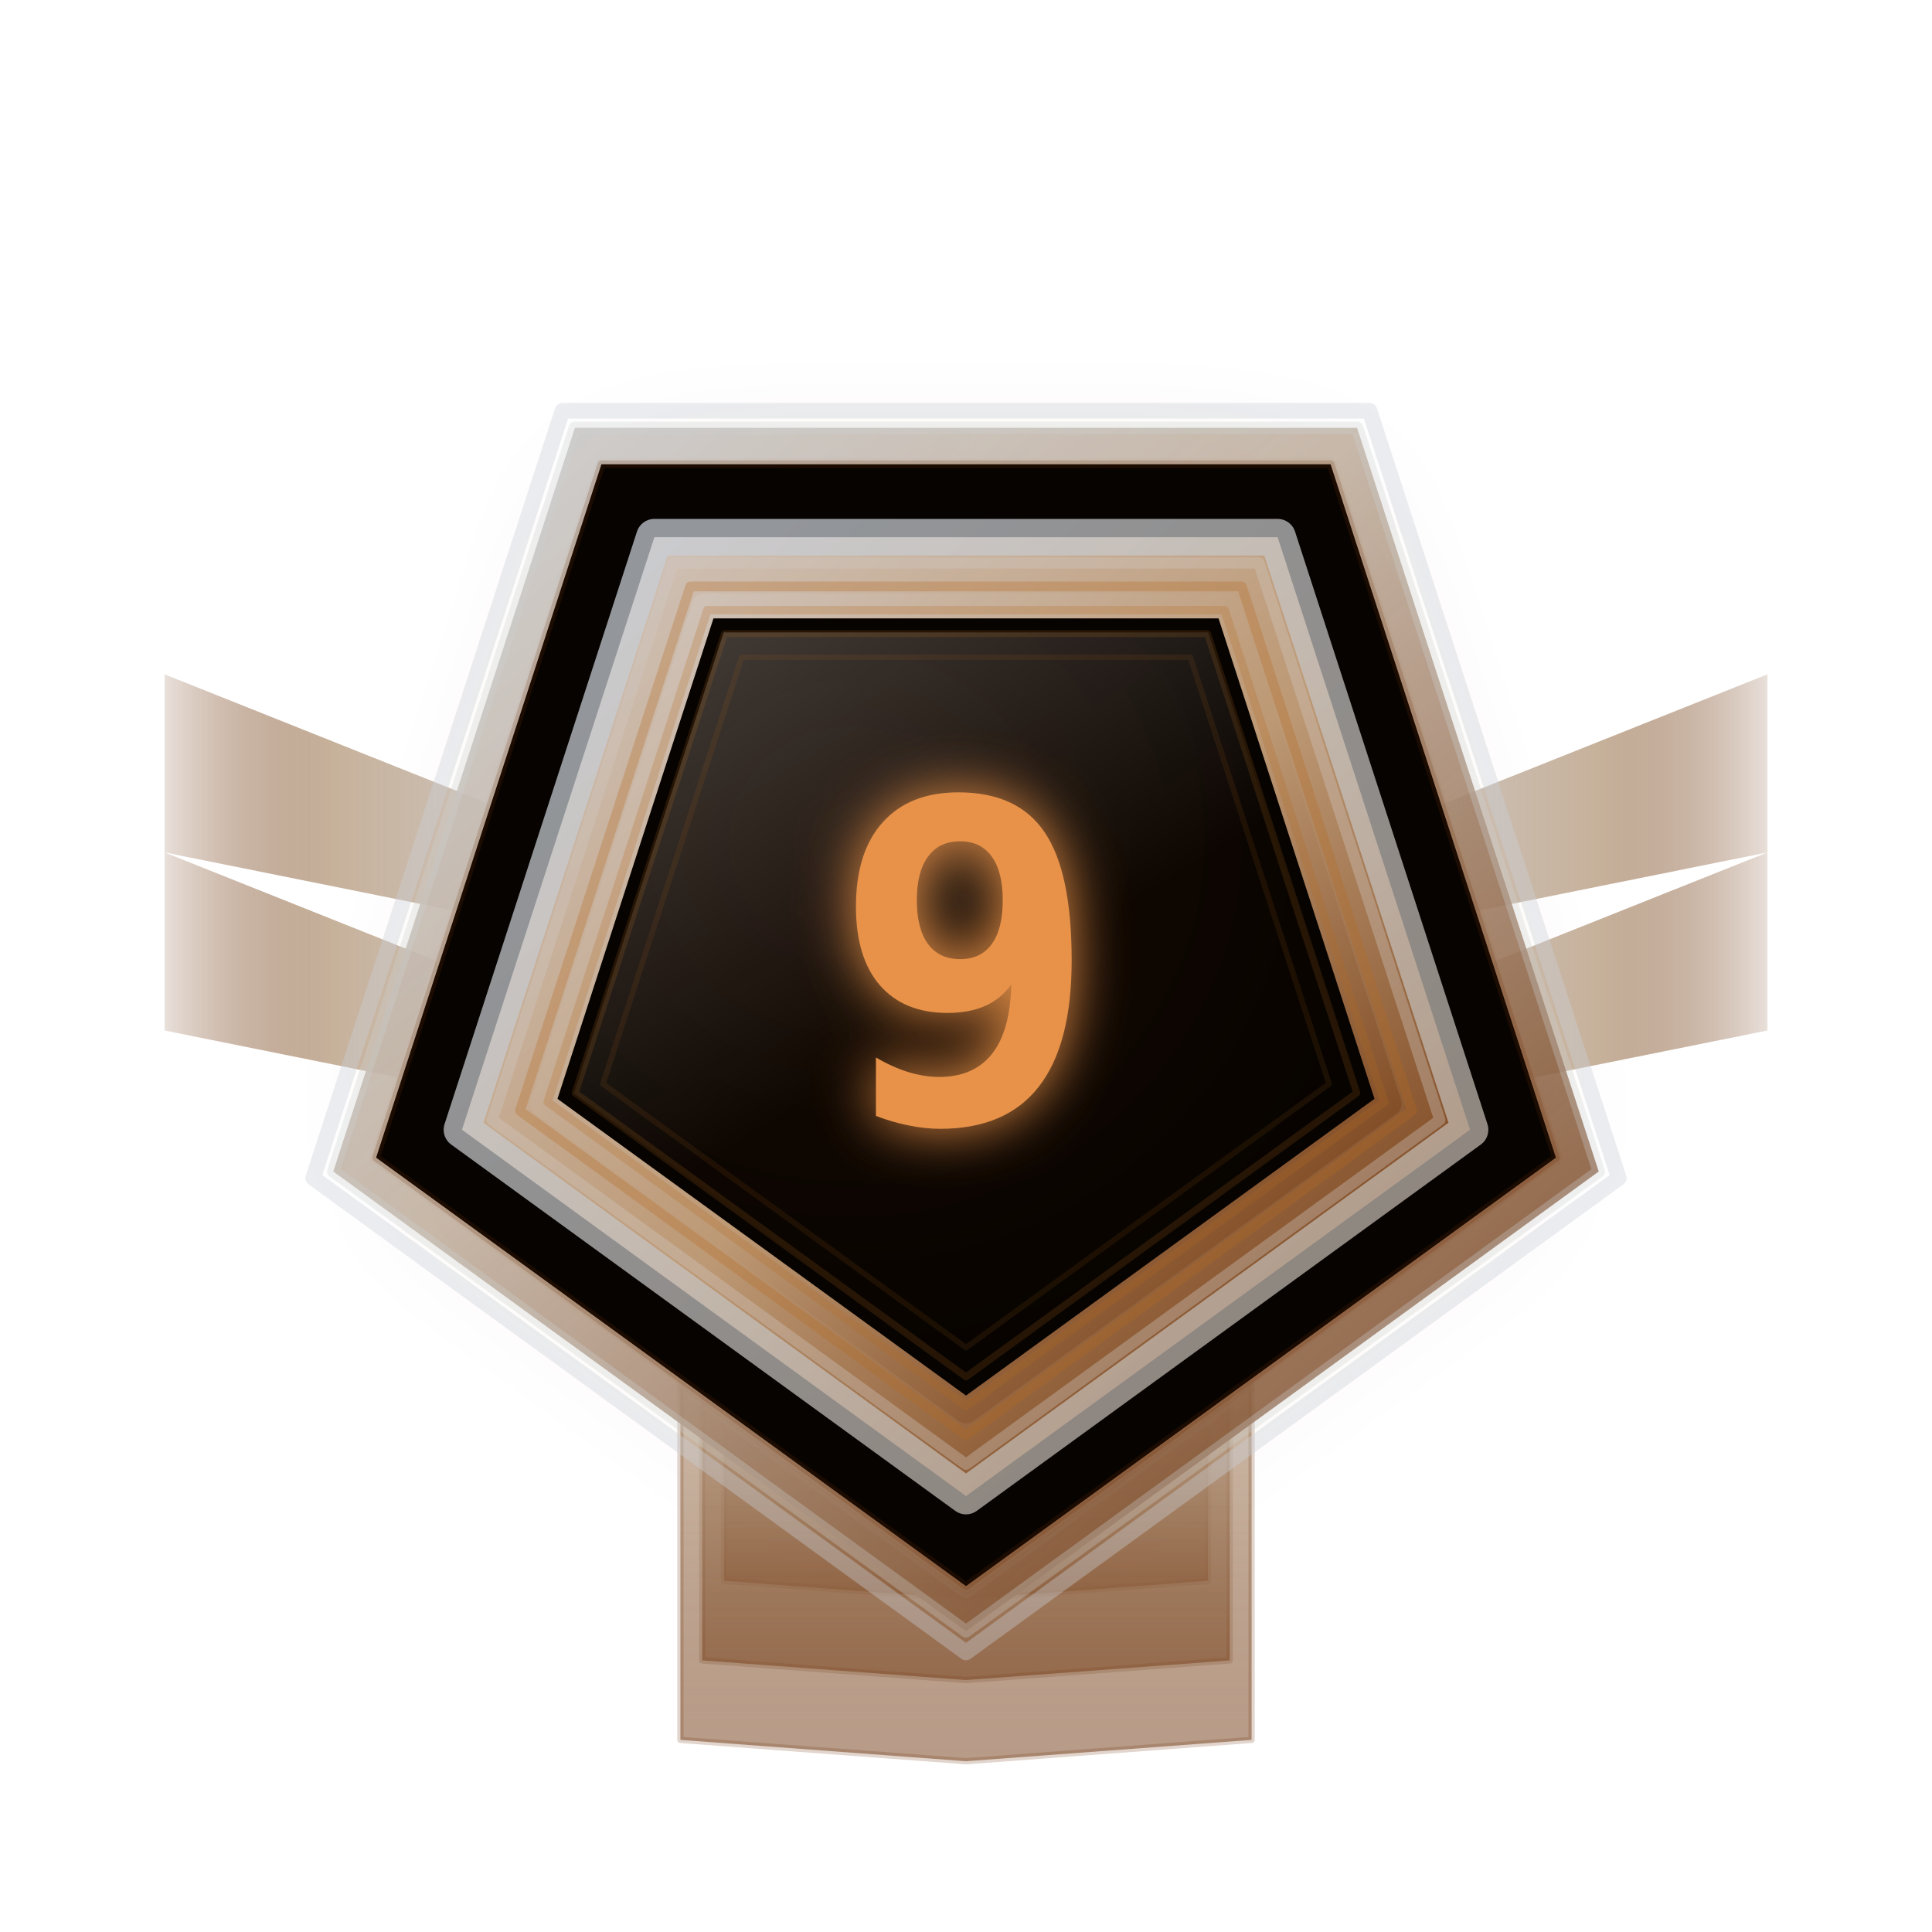
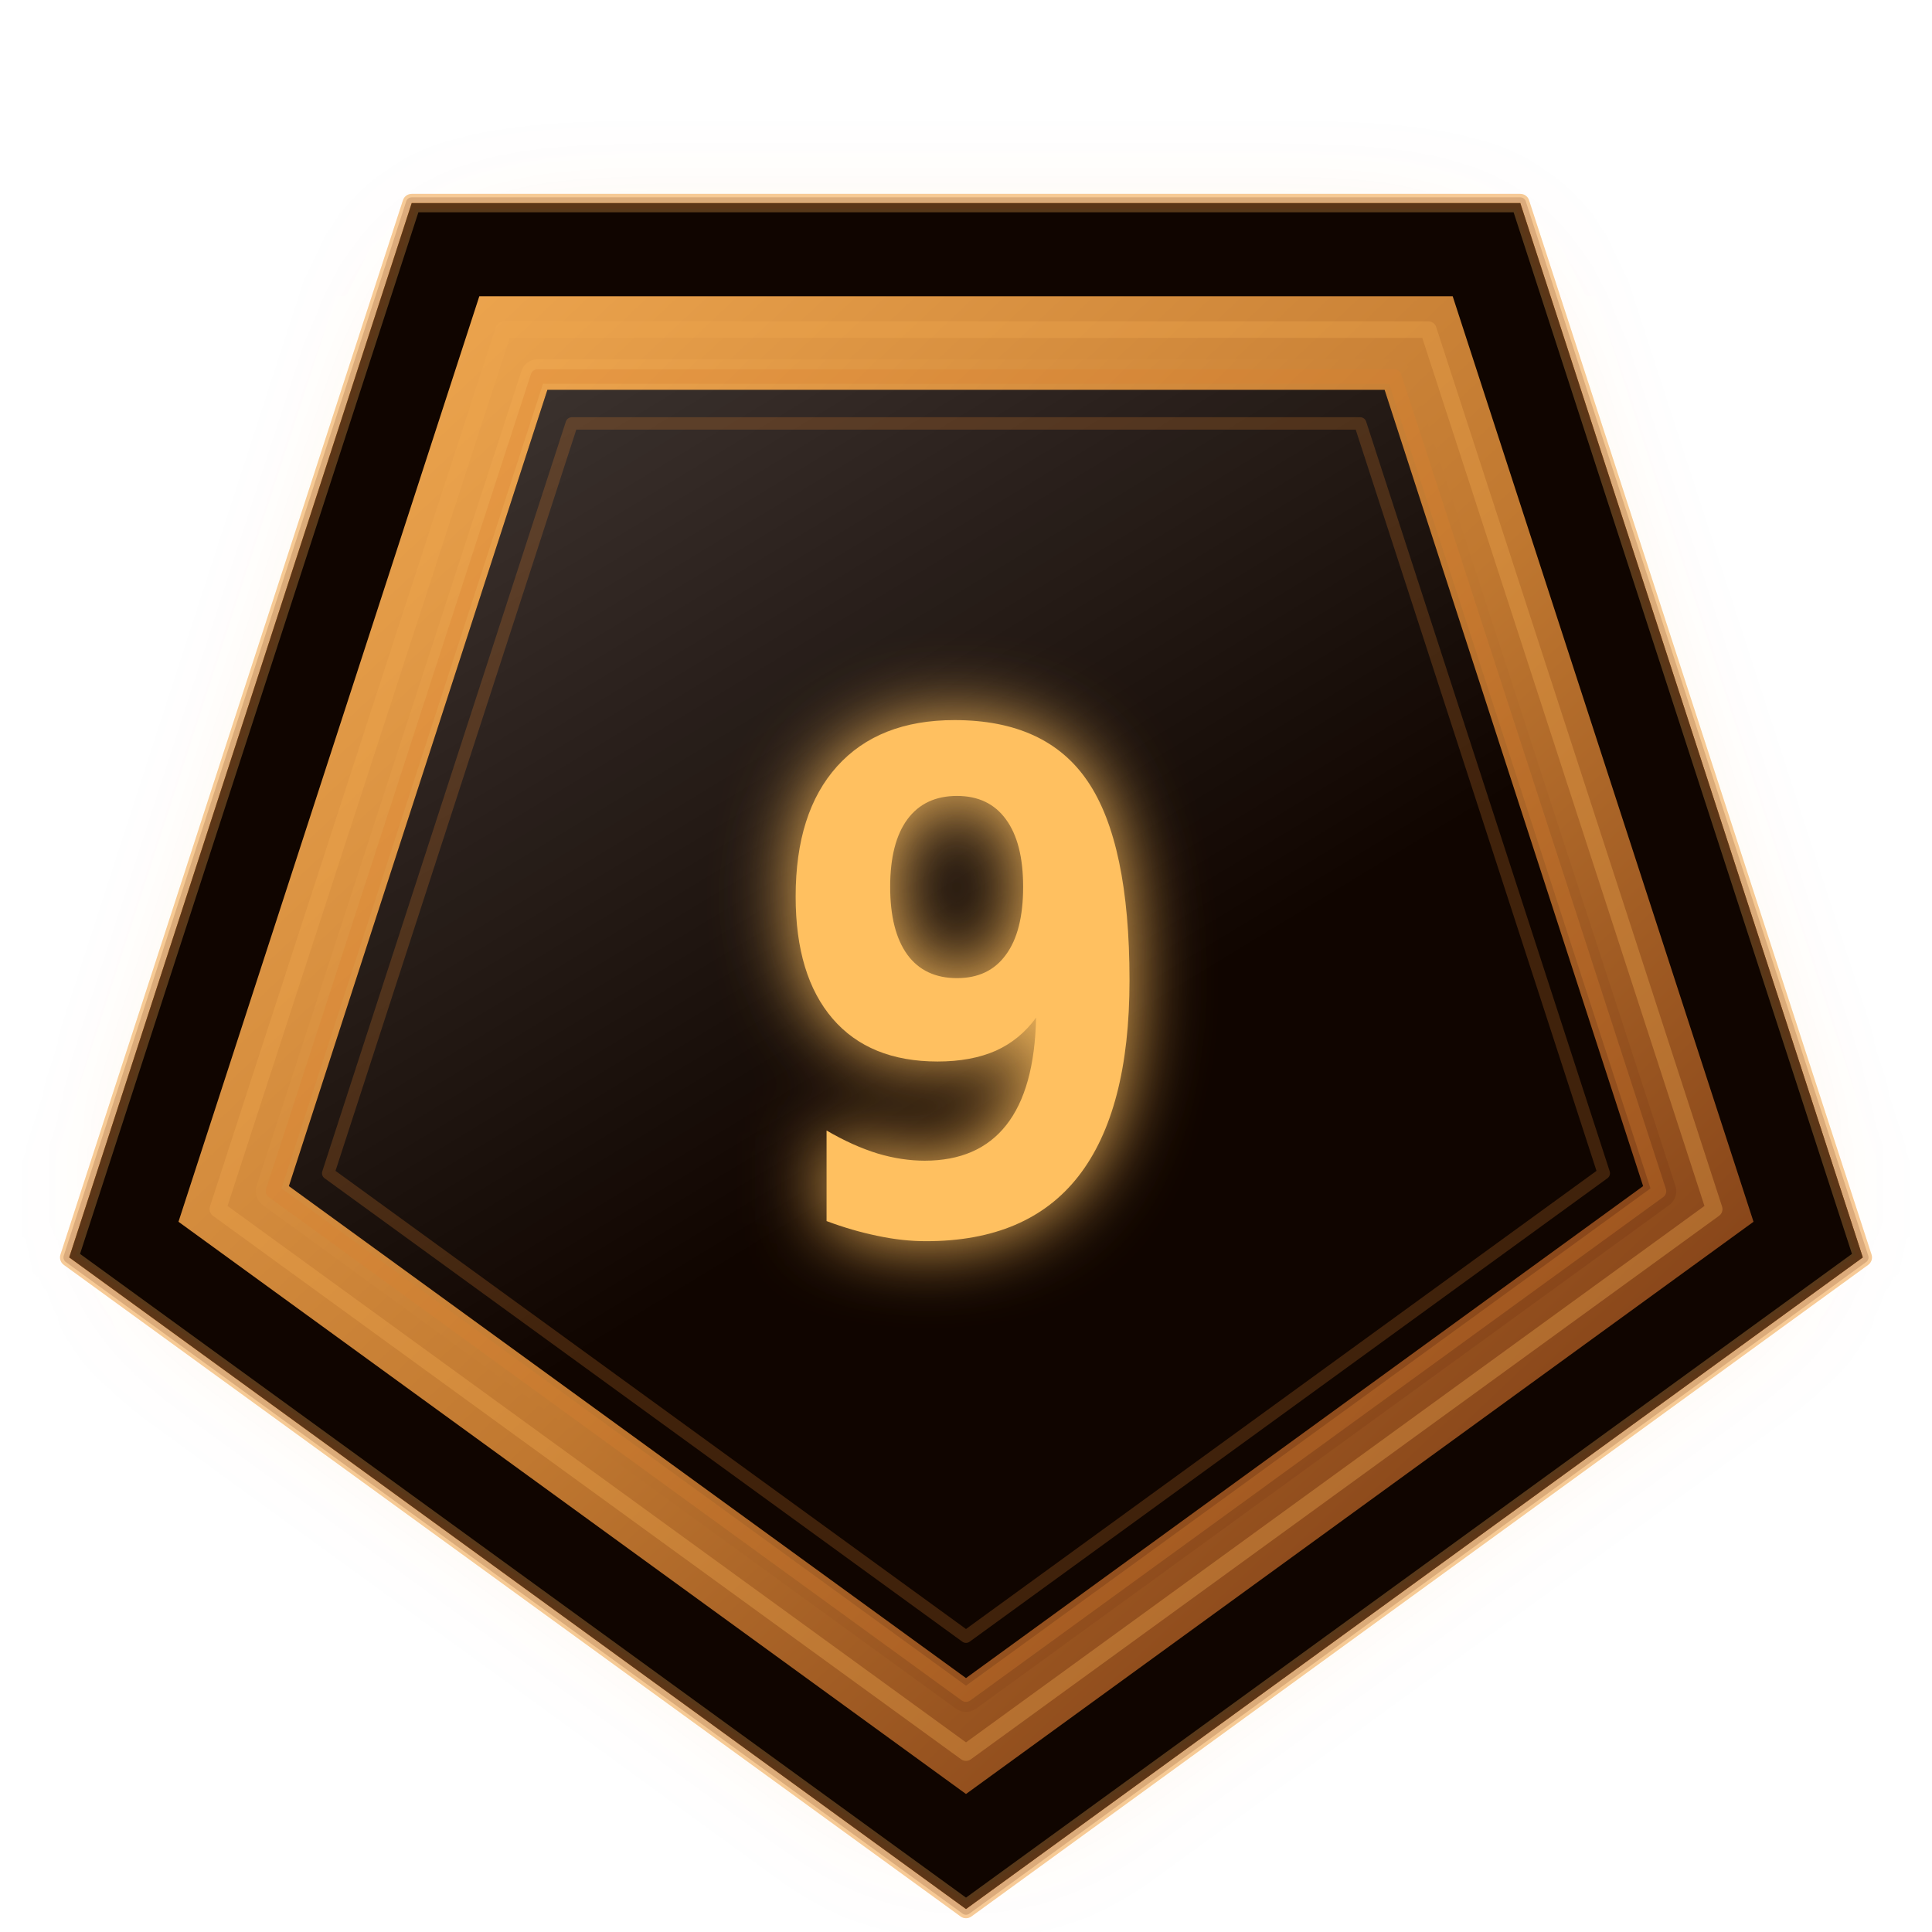
- <svg xmlns="http://www.w3.org/2000/svg" width="84" height="84" viewBox="-20 -20 124 124" overflow="visible" role="img" aria-label="Level 9 Badge">
+ <svg xmlns="http://www.w3.org/2000/svg" width="84" height="84" viewBox="0 0 84 84" role="img" aria-label="Level 9 Badge">
  <defs>
    <radialGradient id="bglv9" cx="35%" cy="28%" r="72%">
-       <stop offset="0%" stop-color="#160a02" />
-       <stop offset="100%" stop-color="#070300" />
+       <stop offset="0%" stop-color="#100500" />
+       <stop offset="100%" stop-color="#100500" />
    </radialGradient>
    <linearGradient id="rimlv9" x1="5%" y1="5%" x2="95%" y2="95%">
-       <stop offset="0%" stop-color="#d1c5bc" />
-       <stop offset="50%" stop-color="#bd9975" />
-       <stop offset="100%" stop-color="#6b3008" />
-     </linearGradient>
-     <linearGradient id="transRinglv9" x1="0%" y1="0%" x2="100%" y2="100%">
-       <stop offset="0%" stop-color="#cad3de" />
-       <stop offset="100%" stop-color="#c2b5a8" />
+       <stop offset="0%" stop-color="#f0a850" />
+       <stop offset="50%" stop-color="#c07830" />
+       <stop offset="100%" stop-color="#703010" />
    </linearGradient>
    <linearGradient id="shlv9" x1="18%" y1="0%" x2="82%" y2="100%">
-       <stop offset="0%" stop-color="white" stop-opacity="0.2" />
-       <stop offset="50%" stop-color="white" stop-opacity="0" />
+       <stop offset="0%" stop-color="white" stop-opacity="0.18" />
+       <stop offset="55%" stop-color="white" stop-opacity="0" />
    </linearGradient>
    <filter id="gllv9" x="-40%" y="-40%" width="180%" height="180%">
-       <feGaussianBlur stdDeviation="1.8" result="b" />
+       <feGaussianBlur stdDeviation="1.6" result="b" />
      <feMerge>
        <feMergeNode in="b" />
        <feMergeNode in="SourceGraphic" />
      </feMerge>
    </filter>
-     <filter id="halolv9" x="-80%" y="-80%" width="360%" height="360%">
-       <feGaussianBlur stdDeviation="5" result="b" />
+     <filter id="halolv9" x="-35%" y="-35%" width="170%" height="170%">
+       <feGaussianBlur stdDeviation="3.5" result="b" />
      <feMerge>
        <feMergeNode in="b" />
        <feMergeNode in="SourceGraphic" />
      </feMerge>
    </filter>
    <linearGradient id="pglv9_0" x1="5%" y1="0%" x2="95%" y2="100%">
-       <stop offset="0%" stop-color="#dab08d" stop-opacity="0.95" />
-       <stop offset="38%" stop-color="#bb8d60" stop-opacity="0.9" />
-       <stop offset="100%" stop-color="#6b3008" stop-opacity="0.85" />
+       <stop offset="0%" stop-color="#f0a850" stop-opacity="0.95" />
+       <stop offset="38%" stop-color="#c07830" stop-opacity="0.90" />
+       <stop offset="100%" stop-color="#703010" stop-opacity="0.85" />
    </linearGradient>
    <linearGradient id="pglv9_1" x1="5%" y1="0%" x2="95%" y2="100%">
-       <stop offset="0%" stop-color="#dab08d" stop-opacity="0.95" />
-       <stop offset="38%" stop-color="#bb8d60" stop-opacity="0.9" />
-       <stop offset="100%" stop-color="#6b3008" stop-opacity="0.85" />
+       <stop offset="0%" stop-color="#f0a850" stop-opacity="0.95" />
+       <stop offset="38%" stop-color="#c07830" stop-opacity="0.90" />
+       <stop offset="100%" stop-color="#703010" stop-opacity="0.85" />
    </linearGradient>
    <linearGradient id="pglv9_2" x1="5%" y1="0%" x2="95%" y2="100%">
-       <stop offset="0%" stop-color="#cdced0" stop-opacity="0.95" />
-       <stop offset="38%" stop-color="#c1b0a0" stop-opacity="0.9" />
-       <stop offset="100%" stop-color="#6b3008" stop-opacity="0.85" />
-     </linearGradient>
-     <linearGradient id="aplv9_0" x1="0%" y1="0%" x2="0%" y2="100%">
-       <stop offset="0%" stop-color="#d0c8c3" />
-       <stop offset="100%" stop-color="#6b3008" stop-opacity="0.65" />
-     </linearGradient>
-     <linearGradient id="aplv9_1" x1="0%" y1="0%" x2="0%" y2="100%">
-       <stop offset="0%" stop-color="#bfa78e" />
-       <stop offset="100%" stop-color="#6b3008" stop-opacity="0.65" />
-     </linearGradient>
-     <linearGradient id="aplv9_2" x1="0%" y1="0%" x2="0%" y2="100%">
-       <stop offset="0%" stop-color="#bfa78e" />
-       <stop offset="100%" stop-color="#6b3008" stop-opacity="0.65" />
-     </linearGradient>
-     <linearGradient id="csLlv9_0" x1="100%" y1="50%" x2="0%" y2="50%">
-       <stop offset="0%" stop-color="#d0c8c3" stop-opacity="1.0" />
-       <stop offset="55%" stop-color="#bfa78e" stop-opacity="0.88" />
-       <stop offset="100%" stop-color="#6b3008" stop-opacity="0.15" />
-     </linearGradient>
-     <linearGradient id="csRlv9_0" x1="0%" y1="50%" x2="100%" y2="50%">
-       <stop offset="0%" stop-color="#d0c8c3" stop-opacity="1.0" />
-       <stop offset="55%" stop-color="#bfa78e" stop-opacity="0.88" />
-       <stop offset="100%" stop-color="#6b3008" stop-opacity="0.15" />
-     </linearGradient>
-     <linearGradient id="csLlv9_1" x1="100%" y1="50%" x2="0%" y2="50%">
-       <stop offset="0%" stop-color="#d0c8c3" stop-opacity="1.0" />
-       <stop offset="55%" stop-color="#bfa78e" stop-opacity="0.88" />
-       <stop offset="100%" stop-color="#6b3008" stop-opacity="0.15" />
-     </linearGradient>
-     <linearGradient id="csRlv9_1" x1="0%" y1="50%" x2="100%" y2="50%">
-       <stop offset="0%" stop-color="#d0c8c3" stop-opacity="1.0" />
-       <stop offset="55%" stop-color="#bfa78e" stop-opacity="0.88" />
-       <stop offset="100%" stop-color="#6b3008" stop-opacity="0.15" />
+       <stop offset="0%" stop-color="#f0a850" stop-opacity="0.95" />
+       <stop offset="38%" stop-color="#c07830" stop-opacity="0.90" />
+       <stop offset="100%" stop-color="#703010" stop-opacity="0.85" />
    </linearGradient>
  </defs>
-   <path d="M42.00,76.02L9.65,52.51L22.00,14.48L62.00,14.48L74.35,52.51Z" fill="#b56a20" fill-opacity="0.37" filter="url(#halolv9)" />
-   <path d="M26.47,64.74 L42.00,76.02 L57.53,64.74 L57.53,81.46 L42.00,82.63 L26.47,81.46 Z" fill="url(#aplv9_0)" opacity="0.90" />
-   <path d="M26.47,64.74 L42.00,76.02 L57.53,64.74" fill="none" stroke="#d0c8c3" stroke-width="0.9" stroke-opacity="0.52" stroke-linejoin="round" />
-   <path d="M26.47,64.74 L42.00,76.02 L57.53,64.74 L57.53,81.46 L42.00,82.63 L26.47,81.46 Z" fill="none" stroke="#6b3008" stroke-width="0.4" stroke-opacity="0.2" stroke-linejoin="round" />
-   <path d="M25.07,66.78 L42.00,79.08 L58.93,66.78 L58.93,86.57 L42.00,87.83 L25.07,86.57 Z" fill="url(#aplv9_1)" opacity="0.82" />
-   <path d="M25.07,66.78 L42.00,79.08 L58.93,66.78" fill="none" stroke="#d0c8c3" stroke-width="0.9" stroke-opacity="0.42" stroke-linejoin="round" />
-   <path d="M25.07,66.78 L42.00,79.08 L58.93,66.78 L58.93,86.57 L42.00,87.83 L25.07,86.57 Z" fill="none" stroke="#6b3008" stroke-width="0.4" stroke-opacity="0.2" stroke-linejoin="round" />
-   <path d="M23.67,68.83 L42.00,82.14 L60.33,68.83 L60.33,91.67 L42.00,93.04 L23.67,91.67 Z" fill="url(#aplv9_2)" opacity="0.74" />
-   <path d="M23.67,68.83 L42.00,82.14 L60.33,68.83" fill="none" stroke="#d0c8c3" stroke-width="0.9" stroke-opacity="0.32" stroke-linejoin="round" />
-   <path d="M23.67,68.83 L42.00,82.14 L60.33,68.83 L60.33,91.67 L42.00,93.04 L23.67,91.67 Z" fill="none" stroke="#6b3008" stroke-width="0.4" stroke-opacity="0.2" stroke-linejoin="round" />
-   <polygon points="14.85,32.97 14.85,39.60 -9.44,34.71 -9.44,23.28" fill="url(#csLlv9_0)" />
-   <polygon points="69.15,32.97 69.15,39.60 93.44,34.71 93.44,23.28" fill="url(#csRlv9_0)" />
-   <polygon points="14.85,44.40 14.85,51.03 -9.44,46.14 -9.44,34.71" fill="url(#csLlv9_1)" />
-   <polygon points="69.15,44.40 69.15,51.03 93.44,46.14 93.44,34.71" fill="url(#csRlv9_1)" />
-   <path d="M42.00,78.91L6.89,53.41L20.30,12.14L63.70,12.14L77.11,53.41Z" fill="url(#pglv9_0)" />
-   <path d="M42.00,76.02L9.65,52.51L22.00,14.48L62.00,14.48L74.35,52.51Z" fill="#070300" />
-   <path d="M42.00,78.91L6.89,53.41L20.30,12.14L63.70,12.14L77.11,53.41Z" fill="none" stroke="#dab08d" stroke-width="0.8" stroke-opacity="0.48" stroke-linejoin="round" />
-   <path d="M42.00,76.02L9.65,52.51L22.00,14.48L62.00,14.48L74.35,52.51Z" fill="none" stroke="#6b3008" stroke-width="0.5" stroke-opacity="0.28" stroke-linejoin="round" />
-   <path d="M42.00,81.80L4.14,54.30L18.60,9.80L65.40,9.80L79.86,54.30Z" fill="url(#pglv9_1)" />
-   <path d="M42.00,78.91L6.89,53.41L20.30,12.14L63.70,12.14L77.11,53.41Z" fill="#070300" />
-   <path d="M42.00,81.80L4.14,54.30L18.60,9.80L65.40,9.80L79.86,54.30Z" fill="none" stroke="#dab08d" stroke-width="0.8" stroke-opacity="0.40" stroke-linejoin="round" />
-   <path d="M42.00,78.91L6.89,53.41L20.30,12.14L63.70,12.14L77.11,53.41Z" fill="none" stroke="#6b3008" stroke-width="0.5" stroke-opacity="0.24" stroke-linejoin="round" />
-   <path d="M42.00,84.70L1.39,55.19L16.90,7.46L67.10,7.46L82.61,55.19Z" fill="url(#pglv9_2)" />
-   <path d="M42.00,81.80L4.14,54.30L18.60,9.80L65.40,9.80L79.86,54.30Z" fill="#070300" />
-   <path d="M42.00,84.70L1.39,55.19L16.90,7.46L67.10,7.46L82.61,55.19Z" fill="none" stroke="#cdced0" stroke-width="0.8" stroke-opacity="0.32" stroke-linejoin="round" />
-   <path d="M42.00,81.80L4.14,54.30L18.60,9.80L65.40,9.80L79.86,54.30Z" fill="none" stroke="#6b3008" stroke-width="0.5" stroke-opacity="0.20" stroke-linejoin="round" />
-   <path d="M42.00,86.06L0.10,55.61L16.10,6.36L67.90,6.36L83.90,55.61Z" fill="none" stroke="#cbd1d8" stroke-width="1.0" stroke-opacity="0.38" stroke-linejoin="round" />
-   <path d="M42.00,76.02L9.65,52.51L22.00,14.48L62.00,14.48L74.35,52.51Z" fill="url(#rimlv9)" />
-   <path d="M42.00,70.56L14.84,50.83L25.21,18.89L58.79,18.89L69.16,50.83Z" fill="#070300" />
-   <path d="M42.00,70.56L14.84,50.83L25.21,18.89L58.79,18.89L69.16,50.83Z" fill="none" stroke="url(#rimlv9)" stroke-width="1.60" stroke-linejoin="round" />
-   <path d="M42.00,68.46L16.84,50.18L26.45,20.59L57.55,20.59L67.16,50.18Z" fill="url(#bglv9)" />
-   <path d="M42.00,68.46L16.84,50.18L26.45,20.59L57.55,20.59L67.16,50.18Z" fill="url(#shlv9)" />
-   <path d="M42.00,76.02L9.65,52.51L22.00,14.48L62.00,14.48L74.35,52.51Z" fill="none" stroke="url(#transRinglv9)" stroke-width="2.35" stroke-opacity="0.72" stroke-linejoin="round" />
-   <path d="M42.00,73.98L11.59,51.88L23.20,16.13L60.80,16.13L72.41,51.88Z" fill="none" stroke="#d0c8c3" stroke-width="0.72" stroke-opacity="0.36" stroke-linejoin="round" />
-   <path d="M42.00,72.11L13.37,51.30L24.30,17.64L59.70,17.64L70.63,51.30Z" fill="none" stroke="#b56a20" stroke-width="0.63" stroke-opacity="0.30" stroke-linejoin="round" />
-   <path d="M42.00,70.24L15.15,50.73L25.40,19.16L58.60,19.16L68.85,50.73Z" fill="none" stroke="#b56a20" stroke-width="0.54" stroke-opacity="0.24" stroke-linejoin="round" />
-   <path d="M42.00,68.37L16.92,50.15L26.50,20.67L57.50,20.67L67.08,50.15Z" fill="none" stroke="#b56a20" stroke-width="0.45" stroke-opacity="0.18" stroke-linejoin="round" />
-   <path d="M42.00,66.49L18.70,49.57L27.60,22.18L56.40,22.18L65.30,49.57Z" fill="none" stroke="#b56a20" stroke-width="0.36" stroke-opacity="0.12" stroke-linejoin="round" />
-   <text x="42.0" y="42.0" text-anchor="middle" dominant-baseline="central" font-family="Orbitron,monospace" font-weight="900" font-size="28.6" fill="#e8924a" filter="url(#gllv9)">9</text>
+   <path d="M42.00,78.00 L7.76,53.12 L20.84,12.88 L63.16,12.88 L76.24,53.12Z" fill="#e08820" fill-opacity="0.30" filter="url(#halolv9)" />
+   <path d="M42.00,81.24 L4.68,54.13 L18.94,10.25 L65.06,10.25 L79.32,54.13Z" fill="url(#pglv9_0)" />
+   <path d="M42.00,78.00 L7.76,53.12 L20.84,12.88 L63.16,12.88 L76.24,53.12Z" fill="#100500" />
+   <path d="M42.00,81.24 L4.68,54.13 L18.94,10.25 L65.06,10.25 L79.32,54.13Z" fill="none" stroke="#f0a850" stroke-width="0.8" stroke-opacity="0.48" stroke-linejoin="round" />
+   <path d="M42.00,78.00 L7.76,53.12 L20.84,12.88 L63.16,12.88 L76.24,53.12Z" fill="none" stroke="#703010" stroke-width="0.5" stroke-opacity="0.28" stroke-linejoin="round" />
+   <path d="M42.00,83.00 L3.01,54.67 L17.90,8.83 L66.10,8.83 L80.99,54.67Z" fill="url(#pglv9_1)" />
+   <path d="M42.00,81.24 L4.68,54.13 L18.94,10.25 L65.06,10.25 L79.32,54.13Z" fill="#100500" />
+   <path d="M42.00,83.00 L3.01,54.67 L17.90,8.83 L66.10,8.83 L80.99,54.67Z" fill="none" stroke="#f0a850" stroke-width="0.8" stroke-opacity="0.40" stroke-linejoin="round" />
+   <path d="M42.00,81.24 L4.68,54.13 L18.94,10.25 L65.06,10.25 L79.32,54.13Z" fill="none" stroke="#703010" stroke-width="0.5" stroke-opacity="0.24" stroke-linejoin="round" />
+   <path d="M42.00,83.00 L3.01,54.67 L17.90,8.83 L66.10,8.83 L80.99,54.67Z" fill="url(#pglv9_2)" />
+   <path d="M42.00,83.00 L3.01,54.67 L17.90,8.83 L66.10,8.83 L80.99,54.67Z" fill="#100500" />
+   <path d="M42.00,83.00 L3.01,54.67 L17.90,8.83 L66.10,8.83 L80.99,54.67Z" fill="none" stroke="#f0a850" stroke-width="0.8" stroke-opacity="0.32" stroke-linejoin="round" />
+   <path d="M42.00,83.00 L3.01,54.67 L17.90,8.83 L66.10,8.83 L80.99,54.67Z" fill="none" stroke="#703010" stroke-width="0.5" stroke-opacity="0.20" stroke-linejoin="round" />
+   <path d="M42.00,78.00 L7.76,53.12 L20.84,12.88 L63.16,12.88 L76.24,53.12Z" fill="url(#rimlv9)" />
+   <path d="M42.00,73.68 L11.87,51.79 L23.38,16.37 L60.62,16.37 L72.13,51.79Z" fill="#100500" />
+   <path d="M42.00,73.68 L11.87,51.79 L23.38,16.37 L60.62,16.37 L72.13,51.79Z" fill="none" stroke="url(#rimlv9)" stroke-width="1.5" stroke-linejoin="round" />
+   <path d="M42.00,72.96 L12.56,51.57 L23.80,16.95 L60.20,16.95 L71.44,51.57Z" fill="url(#bglv9)" />
+   <path d="M42.00,72.96 L12.56,51.57 L23.80,16.95 L60.20,16.95 L71.44,51.57Z" fill="url(#shlv9)" />
+   <path d="M42.00,76.20 L9.47,52.57 L21.90,14.33 L62.10,14.33 L74.53,52.57Z" fill="none" stroke="#f0a850" stroke-width="0.72" stroke-opacity="0.36" stroke-linejoin="round" />
+   <path d="M42.00,73.68 L11.87,51.79 L23.38,16.37 L60.62,16.37 L72.13,51.79Z" fill="none" stroke="#d88030" stroke-width="0.63" stroke-opacity="0.30" stroke-linejoin="round" />
+   <path d="M42.00,71.16 L14.27,51.01 L24.86,18.41 L59.14,18.41 L69.73,51.01Z" fill="none" stroke="#d88030" stroke-width="0.54" stroke-opacity="0.24" stroke-linejoin="round" />
+   <text x="42" y="43" text-anchor="middle" dominant-baseline="central" font-family="Orbitron,monospace" font-weight="900" font-size="30" fill="#ffc060" filter="url(#gllv9)">9</text>
</svg>
